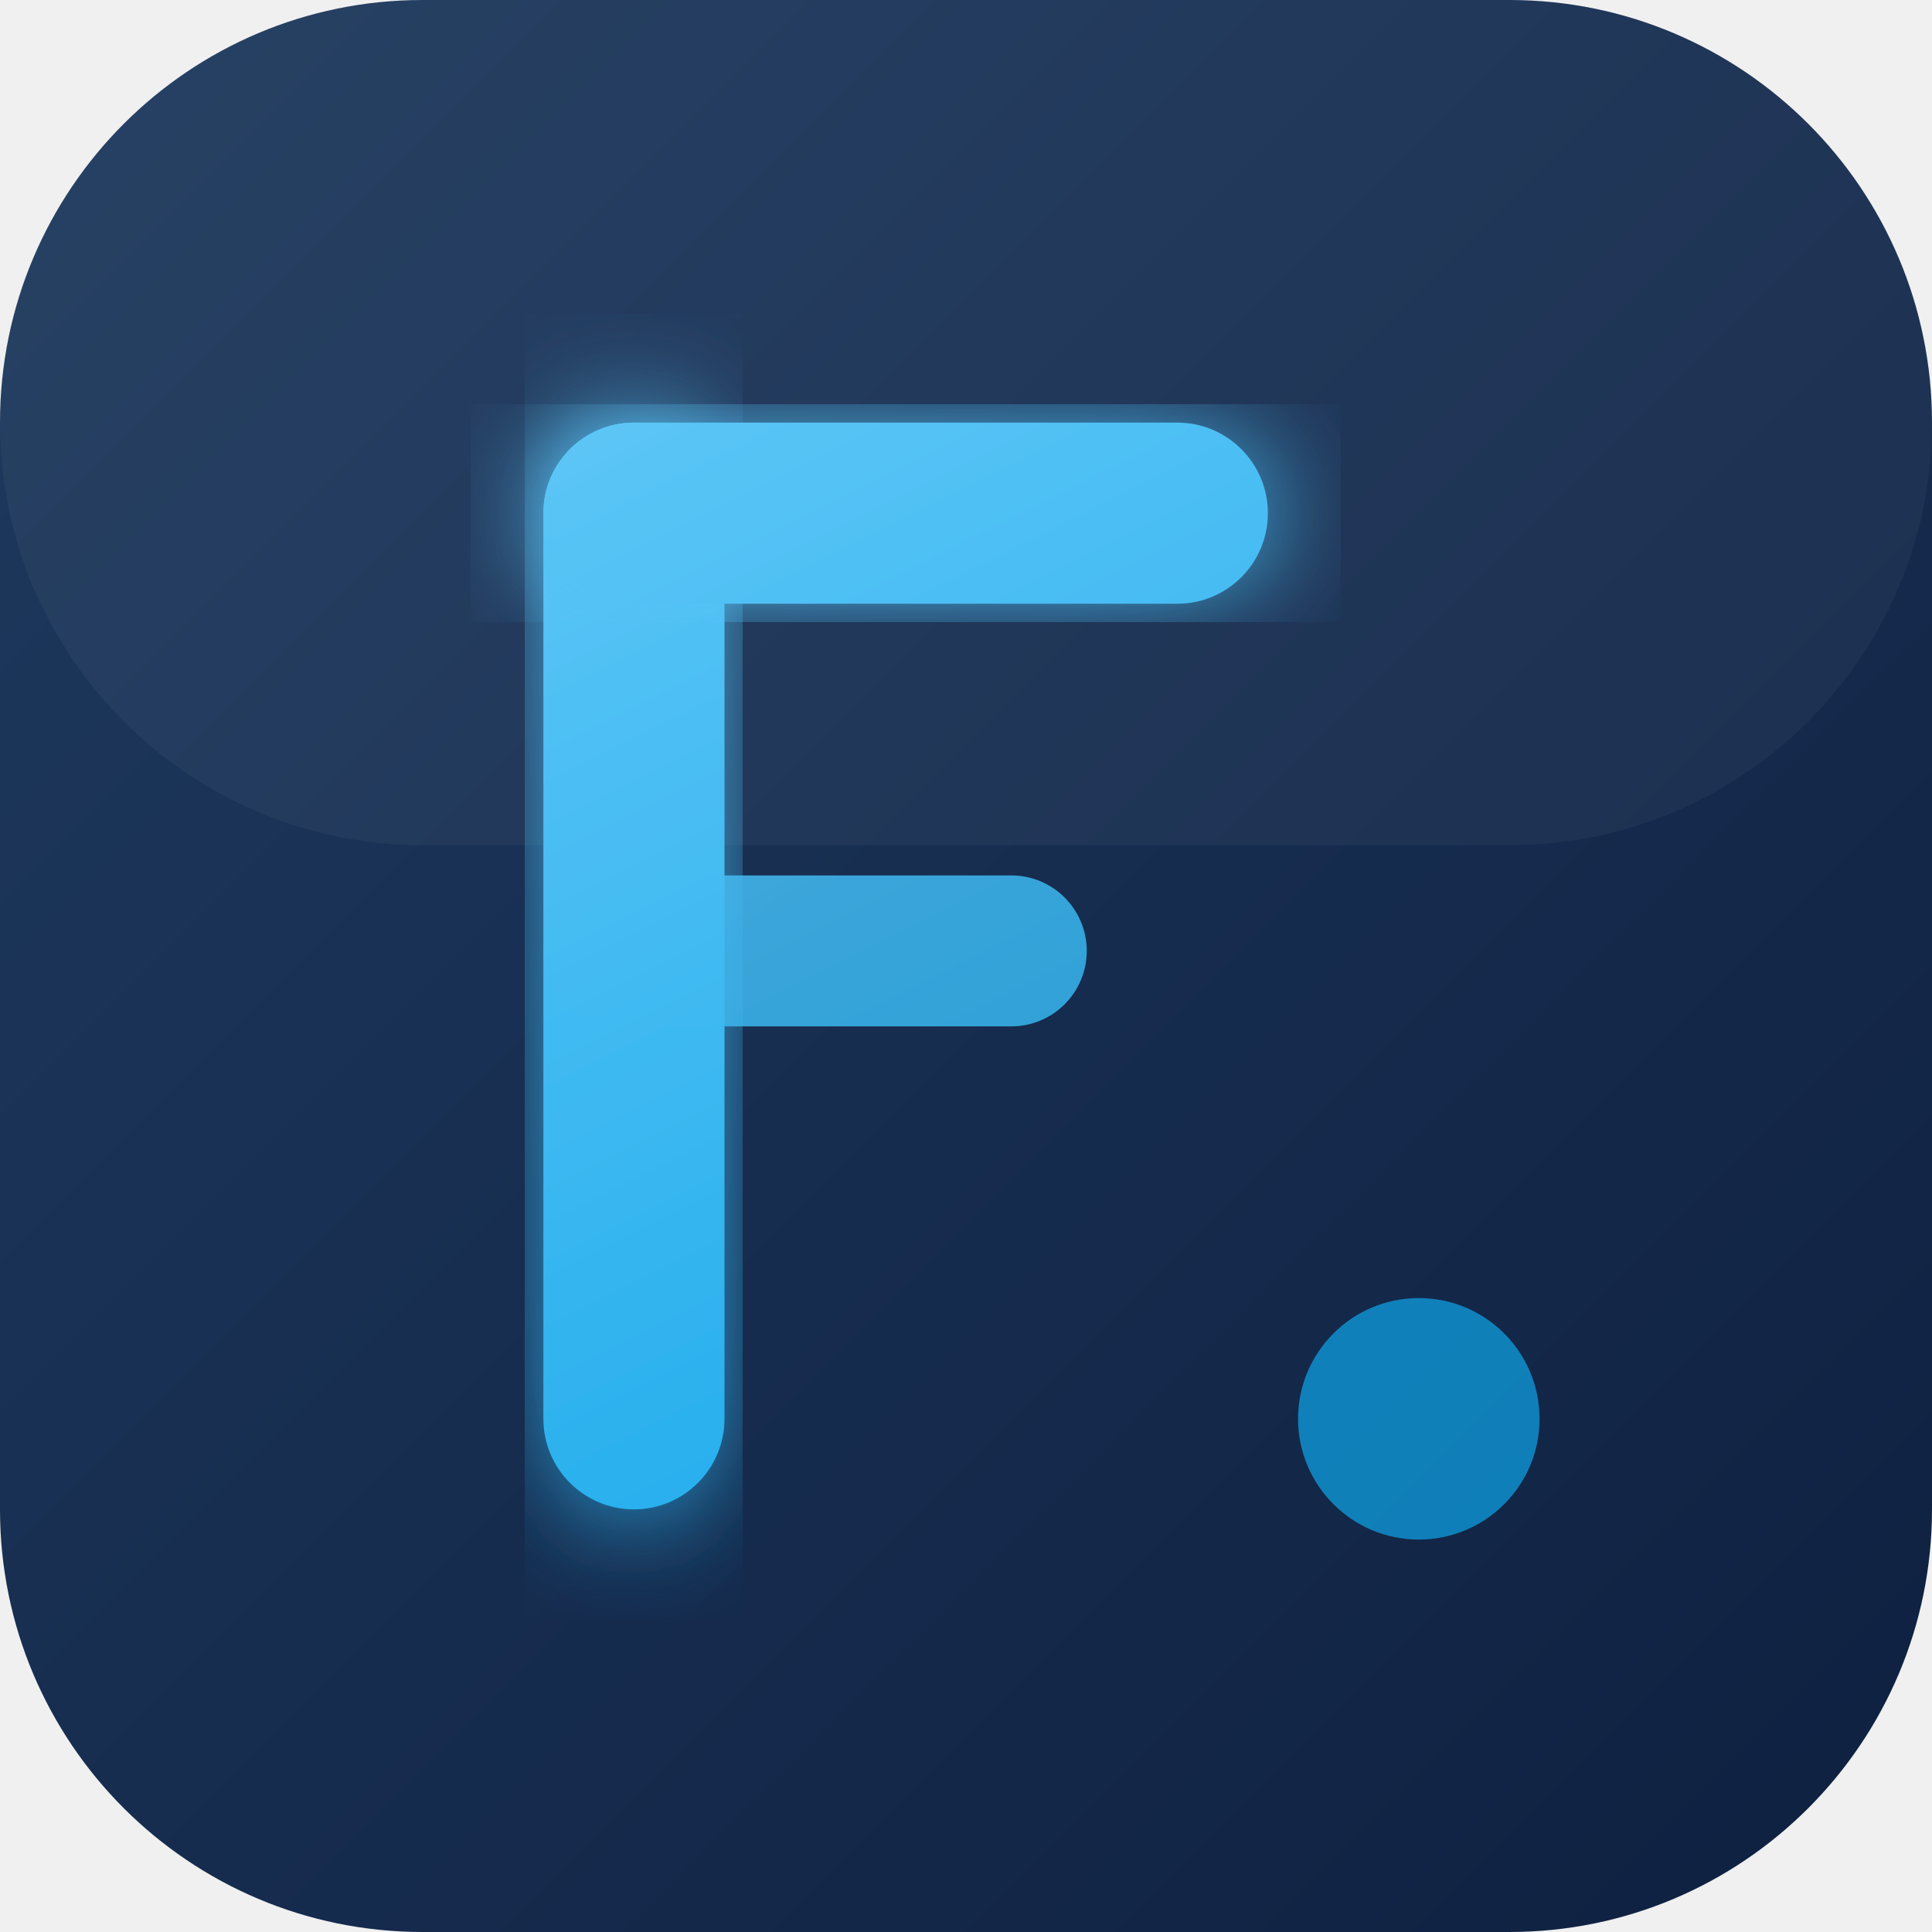
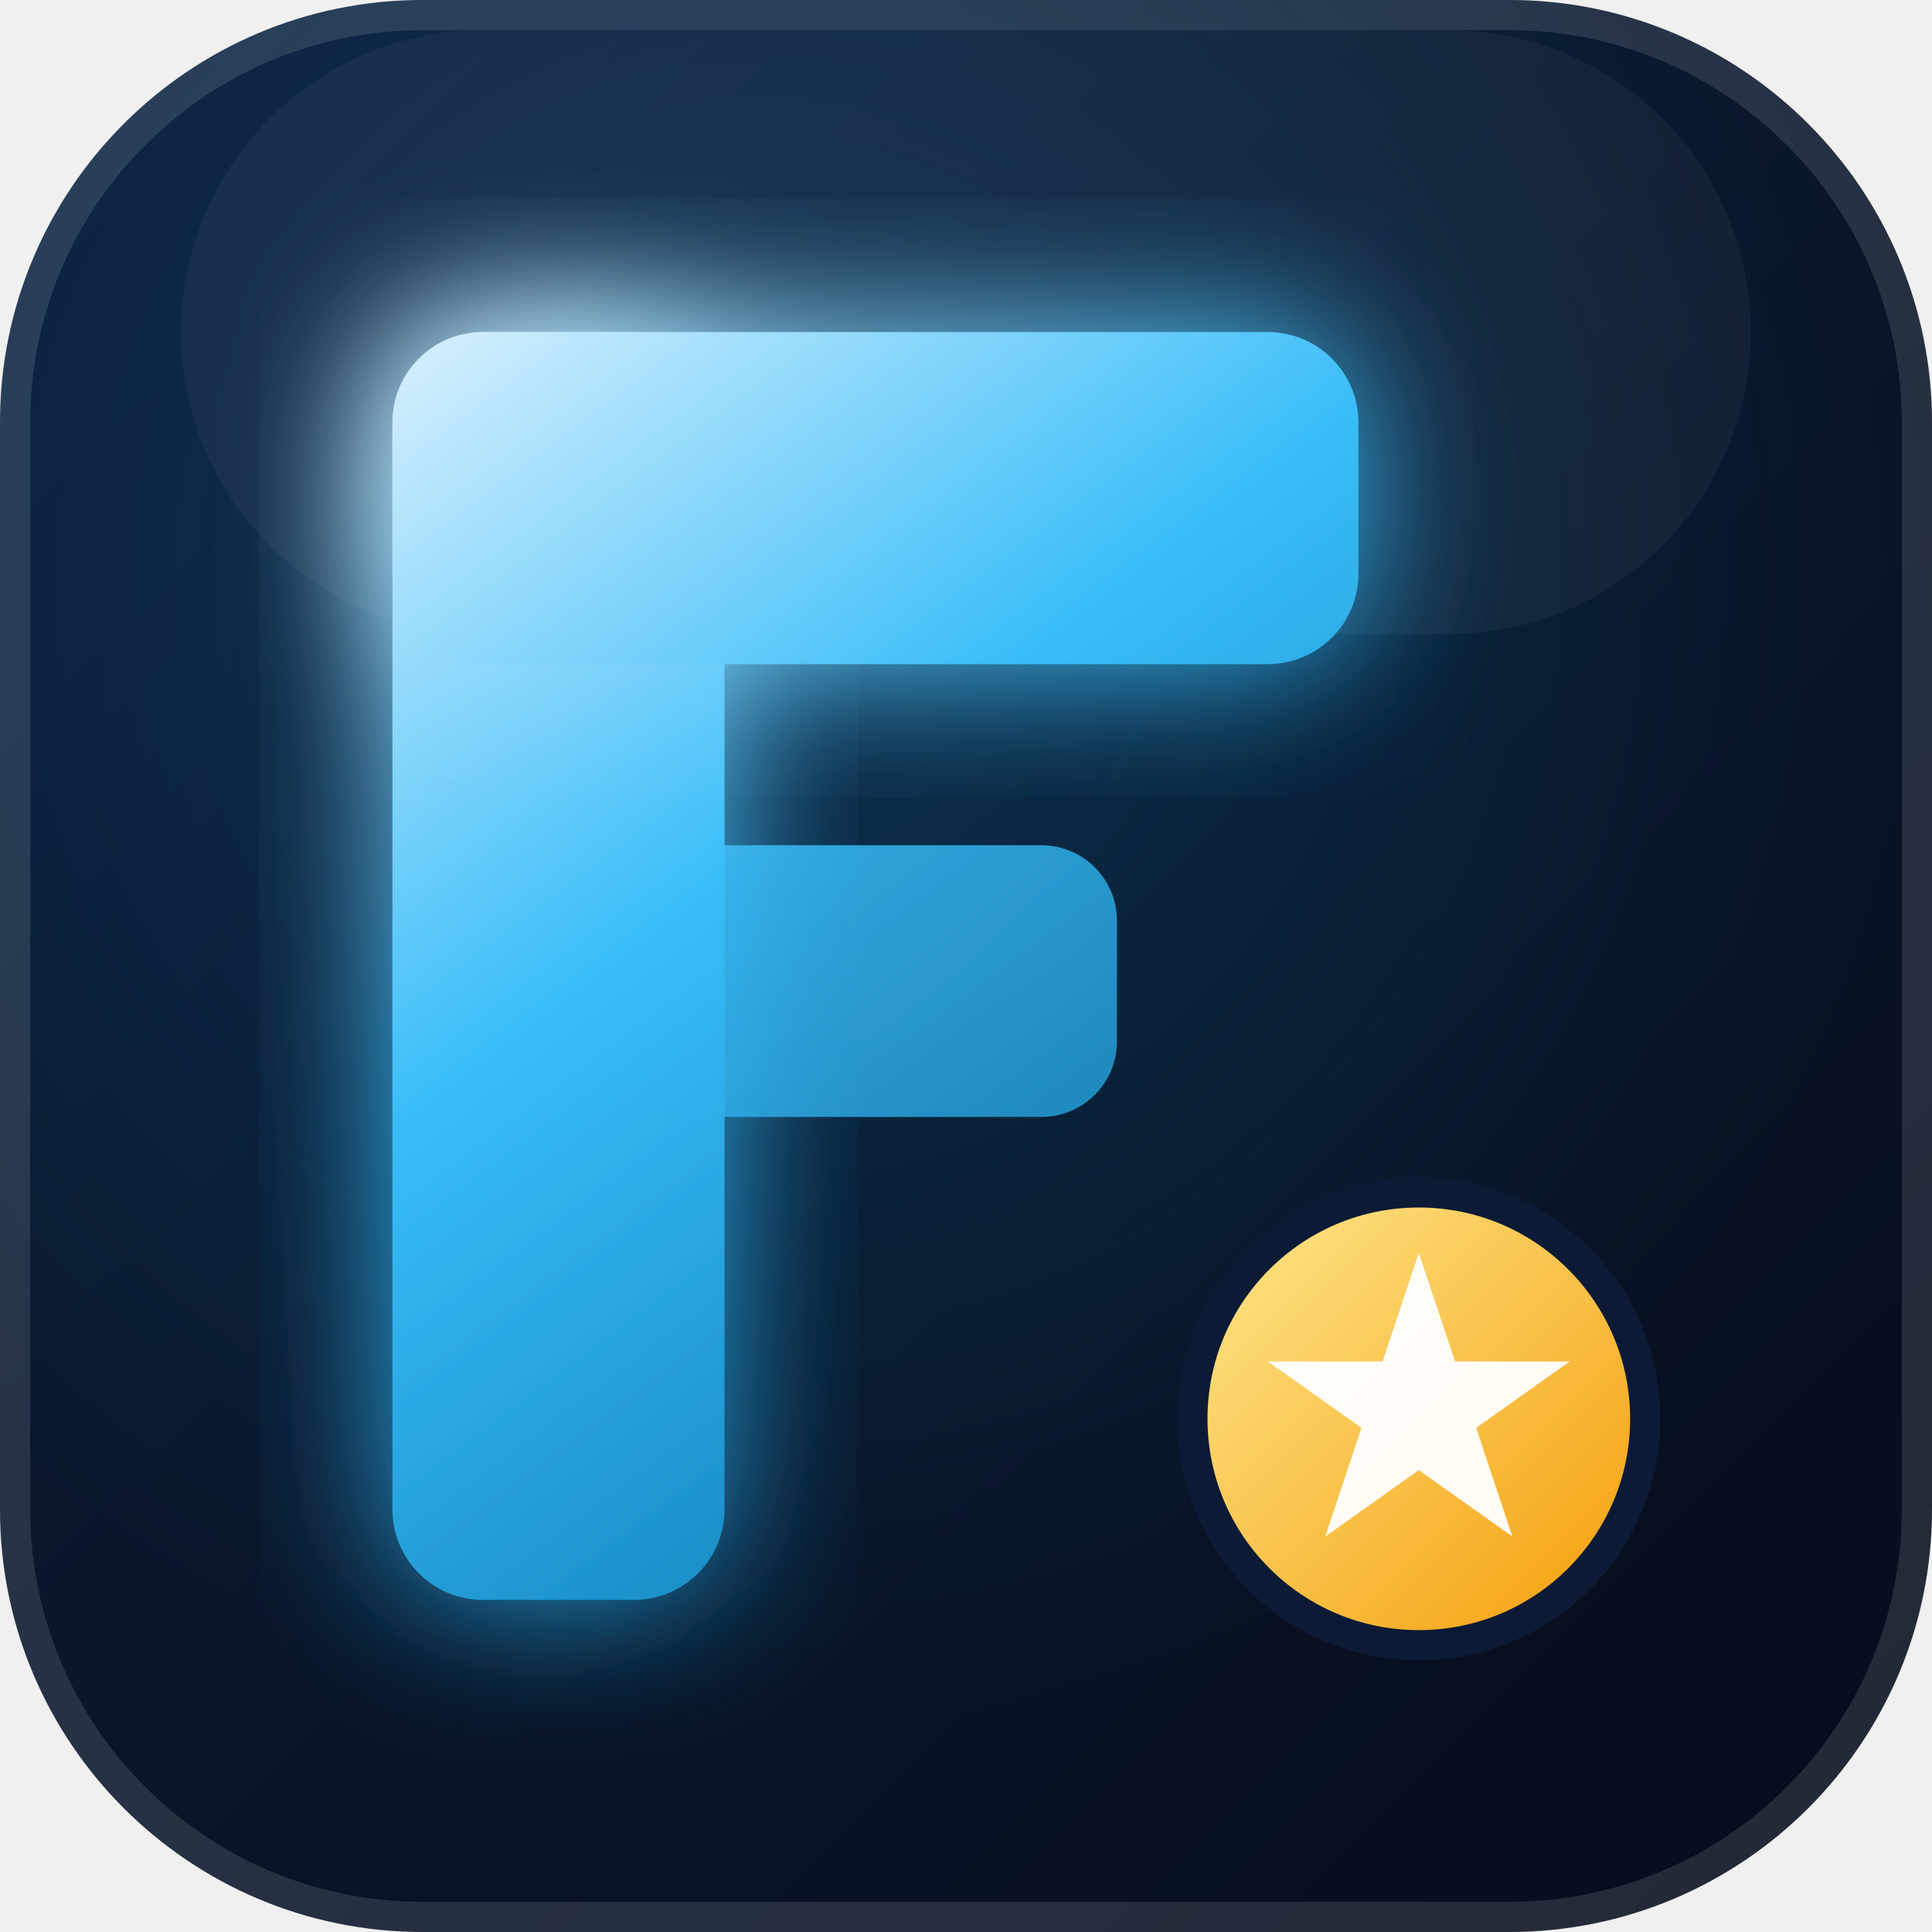
<svg xmlns="http://www.w3.org/2000/svg" viewBox="0 0 64 64" fill="none">
  <defs>
    <linearGradient id="bg" x1="0" y1="0" x2="64" y2="64" gradientUnits="userSpaceOnUse">
-       <stop offset="0%" stop-color="#1E3A5F" />
-       <stop offset="100%" stop-color="#0f2040" />
+       <stop offset="0%" stop-color="#0d1e3a" />
+       <stop offset="100%" stop-color="#060c1a" />
    </linearGradient>
-     <linearGradient id="letter" x1="0" y1="0" x2="32" y2="64" gradientUnits="userSpaceOnUse">
-       <stop offset="0%" stop-color="#7dd3fc" />
-       <stop offset="100%" stop-color="#0EA5E9" />
+     <linearGradient id="sky" x1="13" y1="10" x2="46" y2="54" gradientUnits="userSpaceOnUse">
+       <stop offset="0%" stop-color="#e0f2fe" />
+       <stop offset="40%" stop-color="#38bdf8" />
+       <stop offset="100%" stop-color="#0369a1" />
    </linearGradient>
-     <filter id="glow">
-       <feGaussianBlur stdDeviation="2" result="blur" />
+     <linearGradient id="amber" x1="0" y1="0" x2="1" y2="1">
+       <stop offset="0%" stop-color="#fde68a" />
+       <stop offset="100%" stop-color="#f59e0b" />
+     </linearGradient>
+     <radialGradient id="spot" cx="40%" cy="30%" r="60%">
+       <stop offset="0%" stop-color="#0EA5E9" stop-opacity="0.18" />
+       <stop offset="100%" stop-color="#0EA5E9" stop-opacity="0" />
+     </radialGradient>
+     <filter id="glow" x="-40%" y="-40%" width="180%" height="180%">
+       <feGaussianBlur stdDeviation="2.5" result="blur" />
      <feMerge>
        <feMergeNode in="blur" />
        <feMergeNode in="SourceGraphic" />
      </feMerge>
    </filter>
  </defs>
  <rect width="64" height="64" rx="14" fill="url(#bg)" />
-   <rect width="64" height="28" rx="14" fill="white" opacity="0.04" />
-   <rect x="18" y="14" width="6" height="36" rx="3" fill="url(#letter)" filter="url(#glow)" />
-   <rect x="18" y="14" width="24" height="6" rx="3" fill="url(#letter)" filter="url(#glow)" />
-   <rect x="18" y="29" width="18" height="5" rx="2.5" fill="url(#letter)" opacity="0.85" />
-   <circle cx="47" cy="47" r="4" fill="#0EA5E9" opacity="0.7" />
+   <rect width="64" height="64" rx="14" fill="url(#spot)" />
+   <rect x="6" y="1" width="52" height="20" rx="10" fill="white" opacity="0.04" />
+   <rect x="0.5" y="0.5" width="63" height="63" rx="13.5" stroke="white" stroke-opacity="0.12" fill="none" />
+   <rect x="13" y="11" width="11" height="42" rx="3" fill="url(#sky)" filter="url(#glow)" />
+   <rect x="13" y="11" width="32" height="11" rx="3" fill="url(#sky)" filter="url(#glow)" />
+   <rect x="13" y="28" width="24" height="9" rx="2.5" fill="url(#sky)" opacity="0.85" />
+   <circle cx="47" cy="47" r="8" fill="#0c1a35" />
+   <circle cx="47" cy="47" r="7" fill="url(#amber)" />
+   <path d="M47 41.5l1.2 3.6h3.8l-3.1 2.2 1.2 3.6-3.1-2.2-3.1 2.2 1.2-3.6-3.1-2.2h3.8z" fill="white" opacity="0.95" />
</svg>
